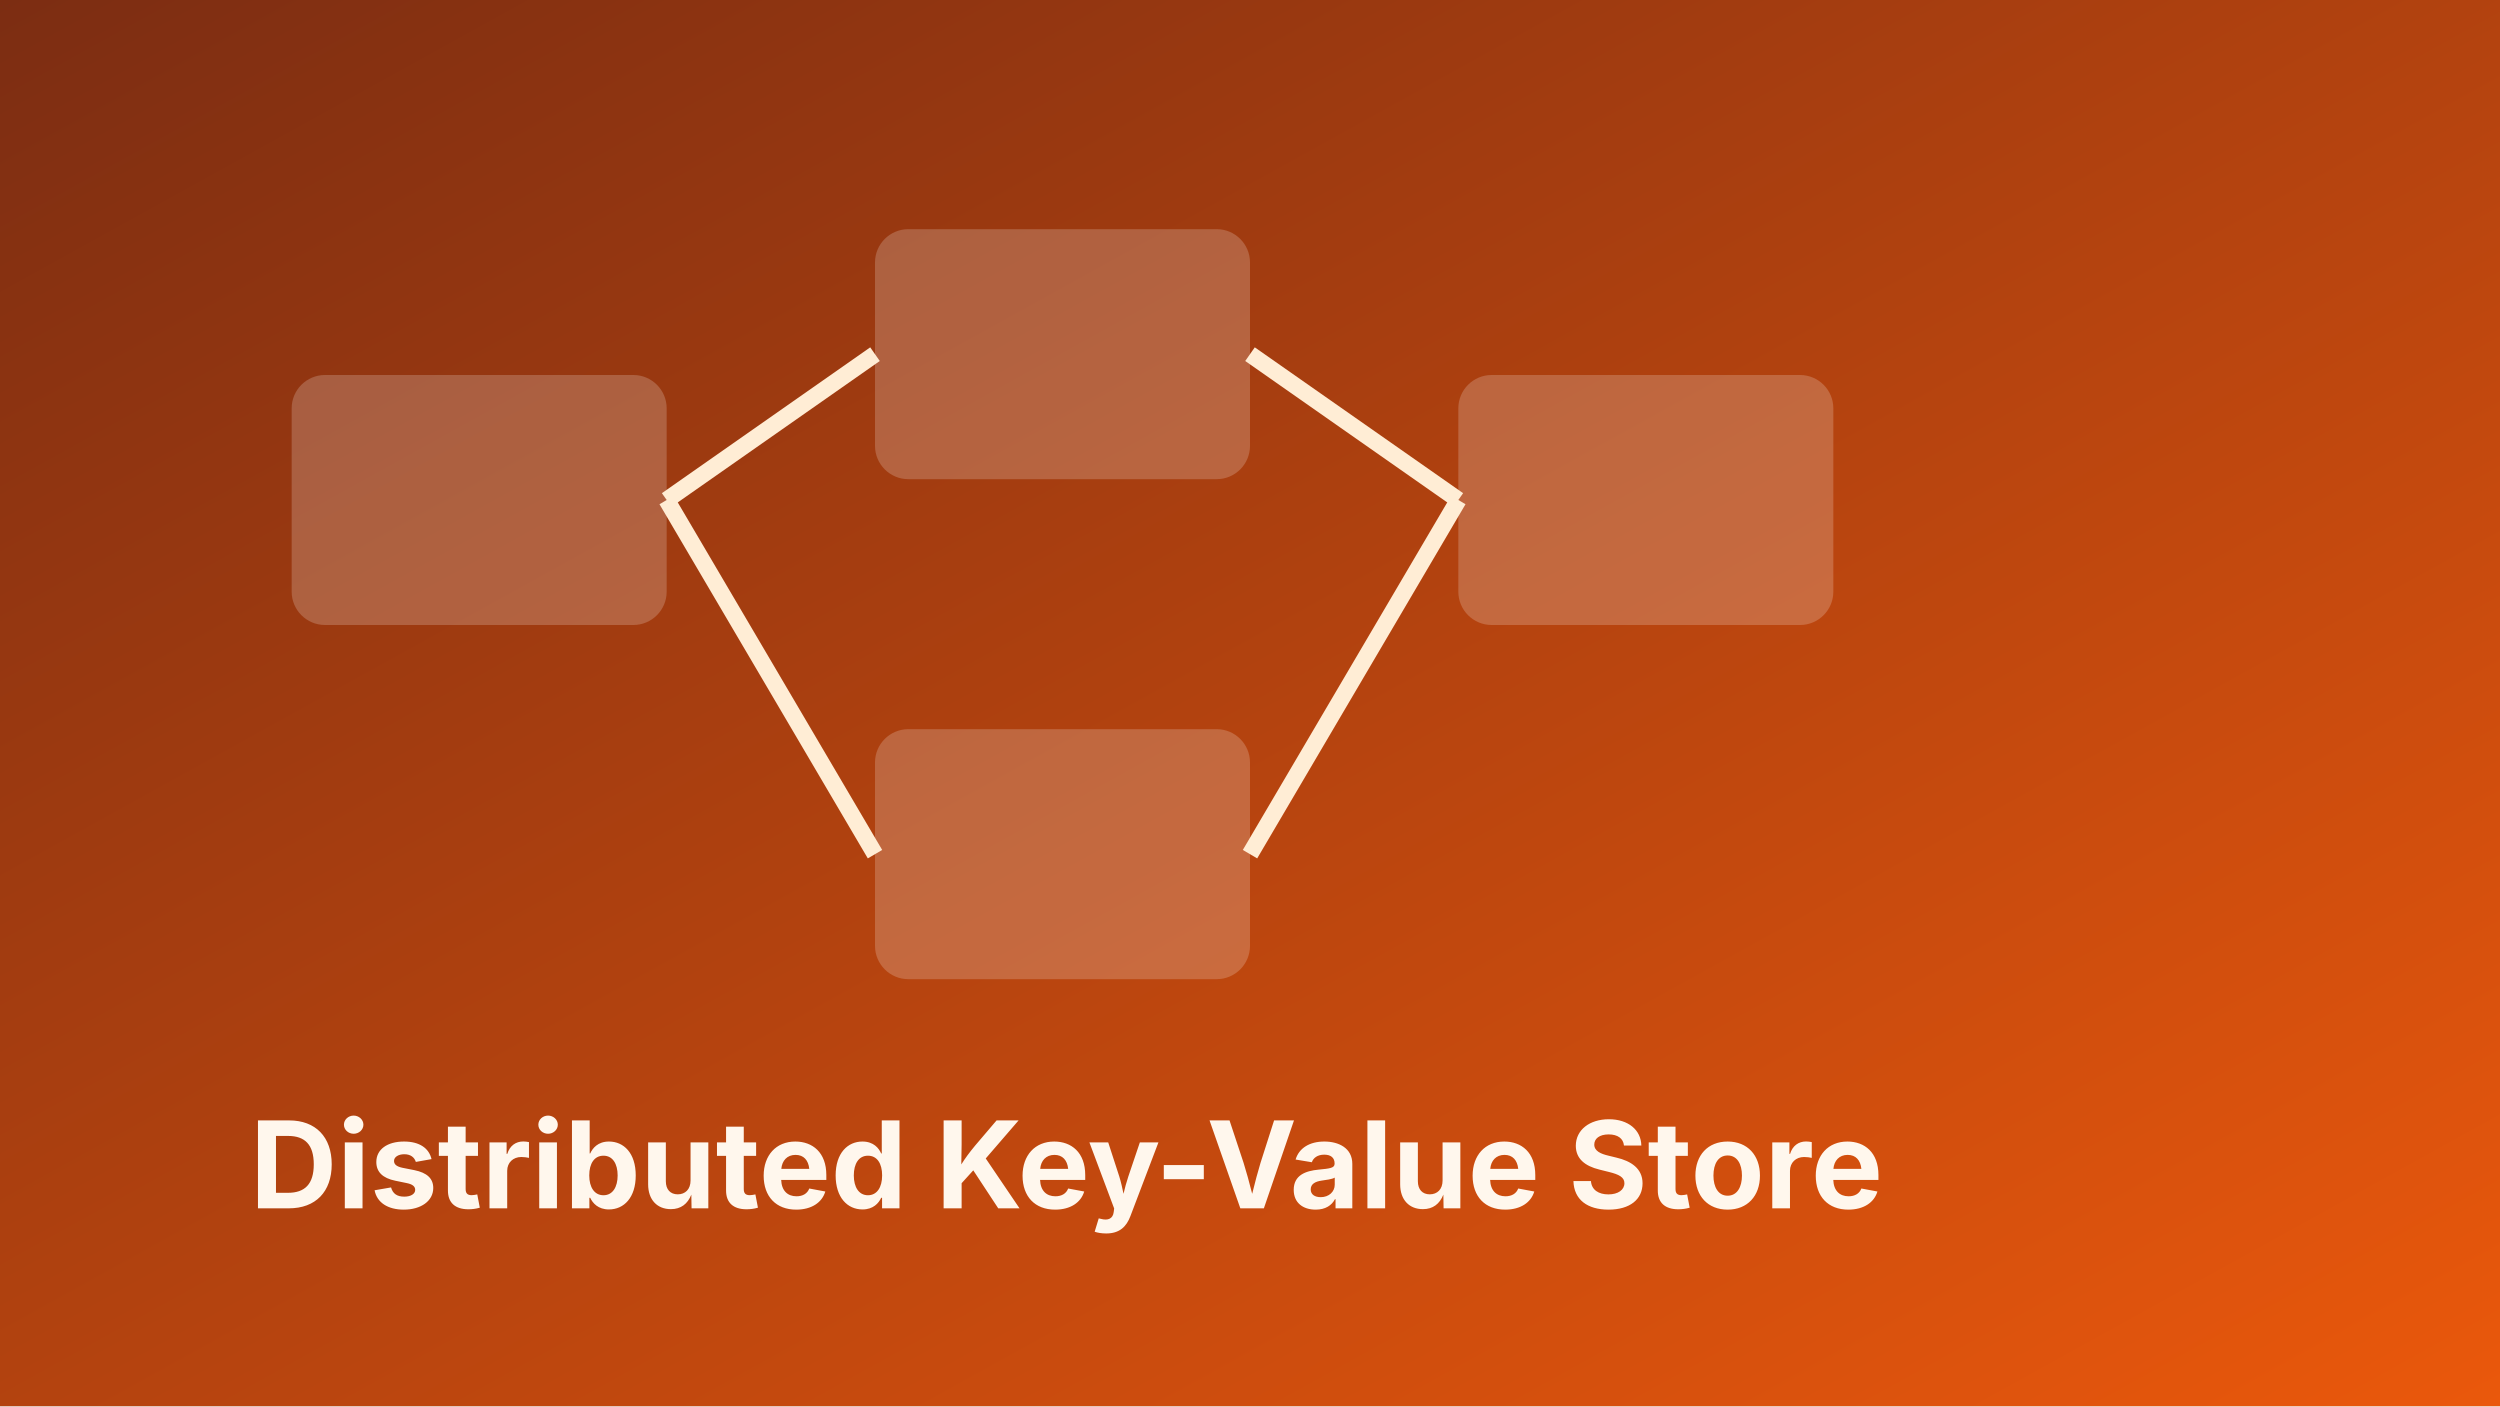
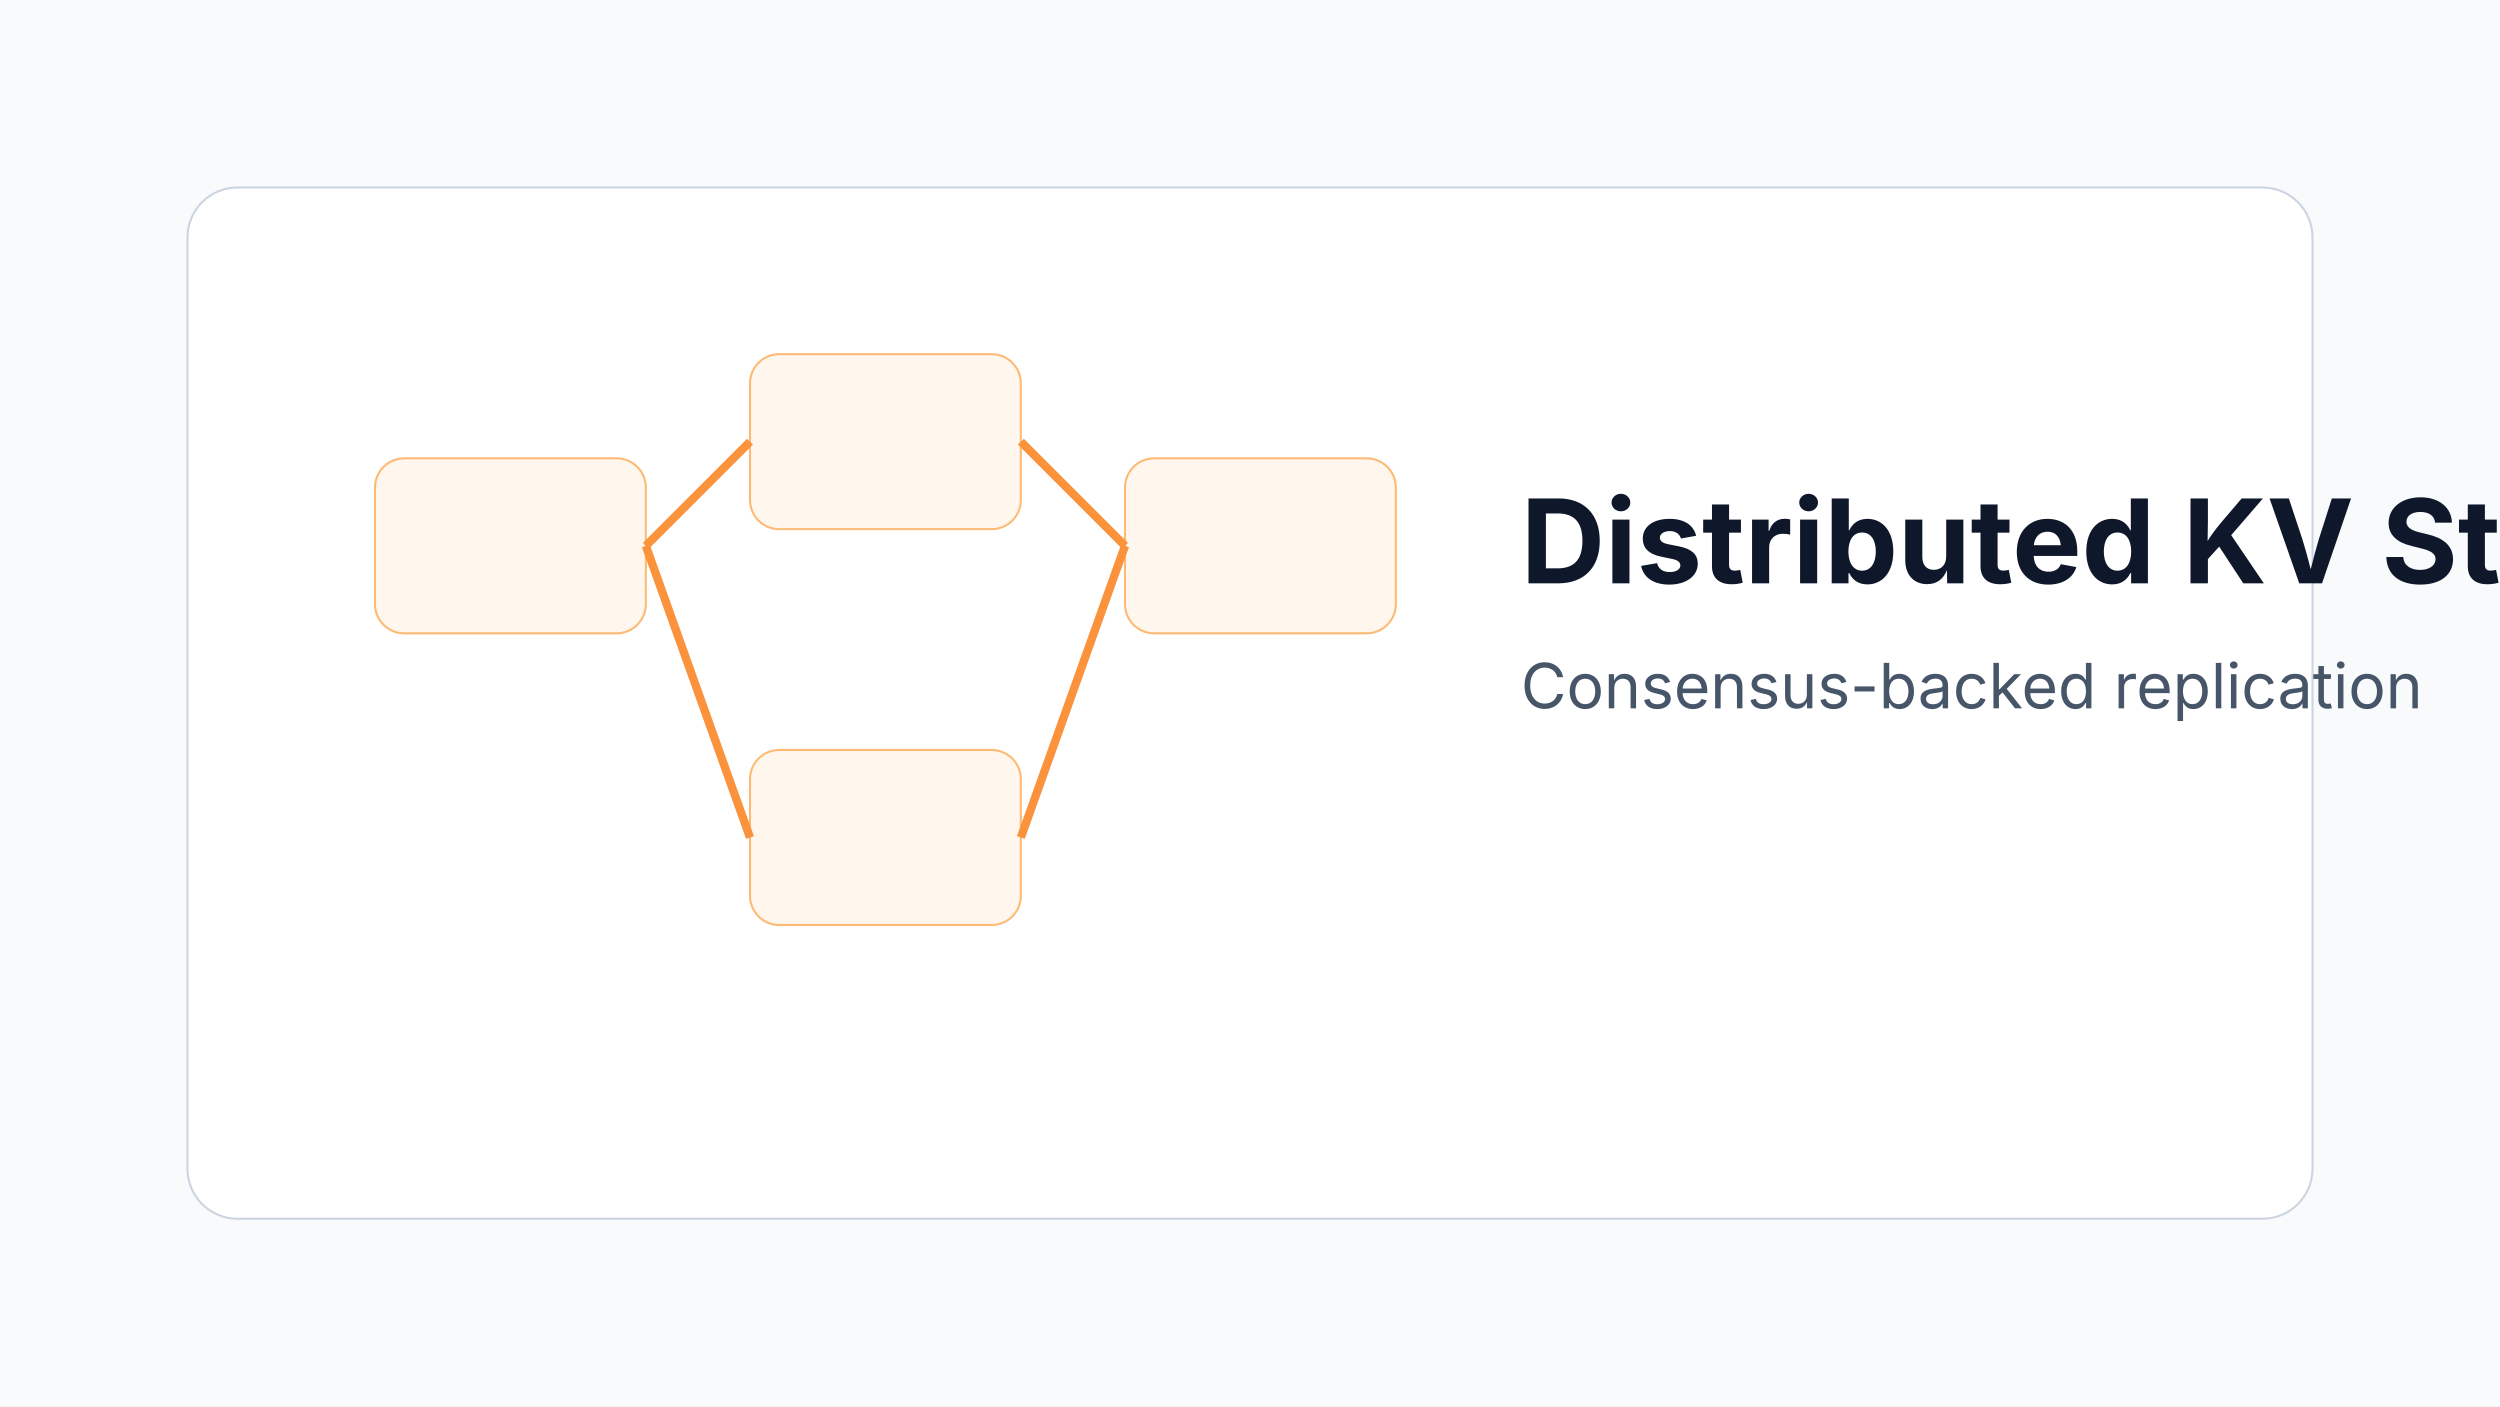
<svg xmlns="http://www.w3.org/2000/svg" viewBox="0 0 1200 675" role="img" aria-label="Distributed Key Value Store cover">
-   <defs>
-     <linearGradient id="bg" x1="0" y1="0" x2="1" y2="1">
-       <stop offset="0%" stop-color="#7c2d12" />
-       <stop offset="100%" stop-color="#ea580c" />
-     </linearGradient>
-   </defs>
-   <rect width="1200" height="675" fill="url(#bg)" />
-   <rect x="140" y="180" width="180" height="120" rx="16" fill="#fff3" />
-   <rect x="420" y="110" width="180" height="120" rx="16" fill="#fff3" />
-   <rect x="420" y="350" width="180" height="120" rx="16" fill="#fff3" />
-   <rect x="700" y="180" width="180" height="120" rx="16" fill="#fff3" />
-   <line x1="320" y1="240" x2="420" y2="170" stroke="#ffedd5" stroke-width="8" />
-   <line x1="320" y1="240" x2="420" y2="410" stroke="#ffedd5" stroke-width="8" />
-   <line x1="600" y1="170" x2="700" y2="240" stroke="#ffedd5" stroke-width="8" />
-   <line x1="600" y1="410" x2="700" y2="240" stroke="#ffedd5" stroke-width="8" />
-   <text x="120" y="580" fill="#fff7ed" font-size="58" font-family="Inter,Arial,sans-serif" font-weight="700">Distributed Key-Value Store</text>
+   <rect width="1200" height="675" fill="#f8fafc" />
+   <rect x="90" y="90" width="1020" height="495" rx="24" fill="#ffffff" stroke="#cbd5e1" />
+   <rect x="180" y="220" width="130" height="84" rx="14" fill="#fff7ed" stroke="#fdba74" />
+   <rect x="360" y="170" width="130" height="84" rx="14" fill="#fff7ed" stroke="#fdba74" />
+   <rect x="360" y="360" width="130" height="84" rx="14" fill="#fff7ed" stroke="#fdba74" />
+   <rect x="540" y="220" width="130" height="84" rx="14" fill="#fff7ed" stroke="#fdba74" />
+   <line x1="310" y1="262" x2="360" y2="212" stroke="#fb923c" stroke-width="4" />
+   <line x1="310" y1="262" x2="360" y2="402" stroke="#fb923c" stroke-width="4" />
+   <line x1="490" y1="212" x2="540" y2="262" stroke="#fb923c" stroke-width="4" />
+   <line x1="490" y1="402" x2="540" y2="262" stroke="#fb923c" stroke-width="4" />
+   <text x="730" y="280" fill="#0f172a" font-size="56" font-family="Inter,Arial,sans-serif" font-weight="700">Distributed KV Store</text>
+   <text x="730" y="340" fill="#475569" font-size="30" font-family="Inter,Arial,sans-serif">Consensus-backed replication</text>
</svg>
